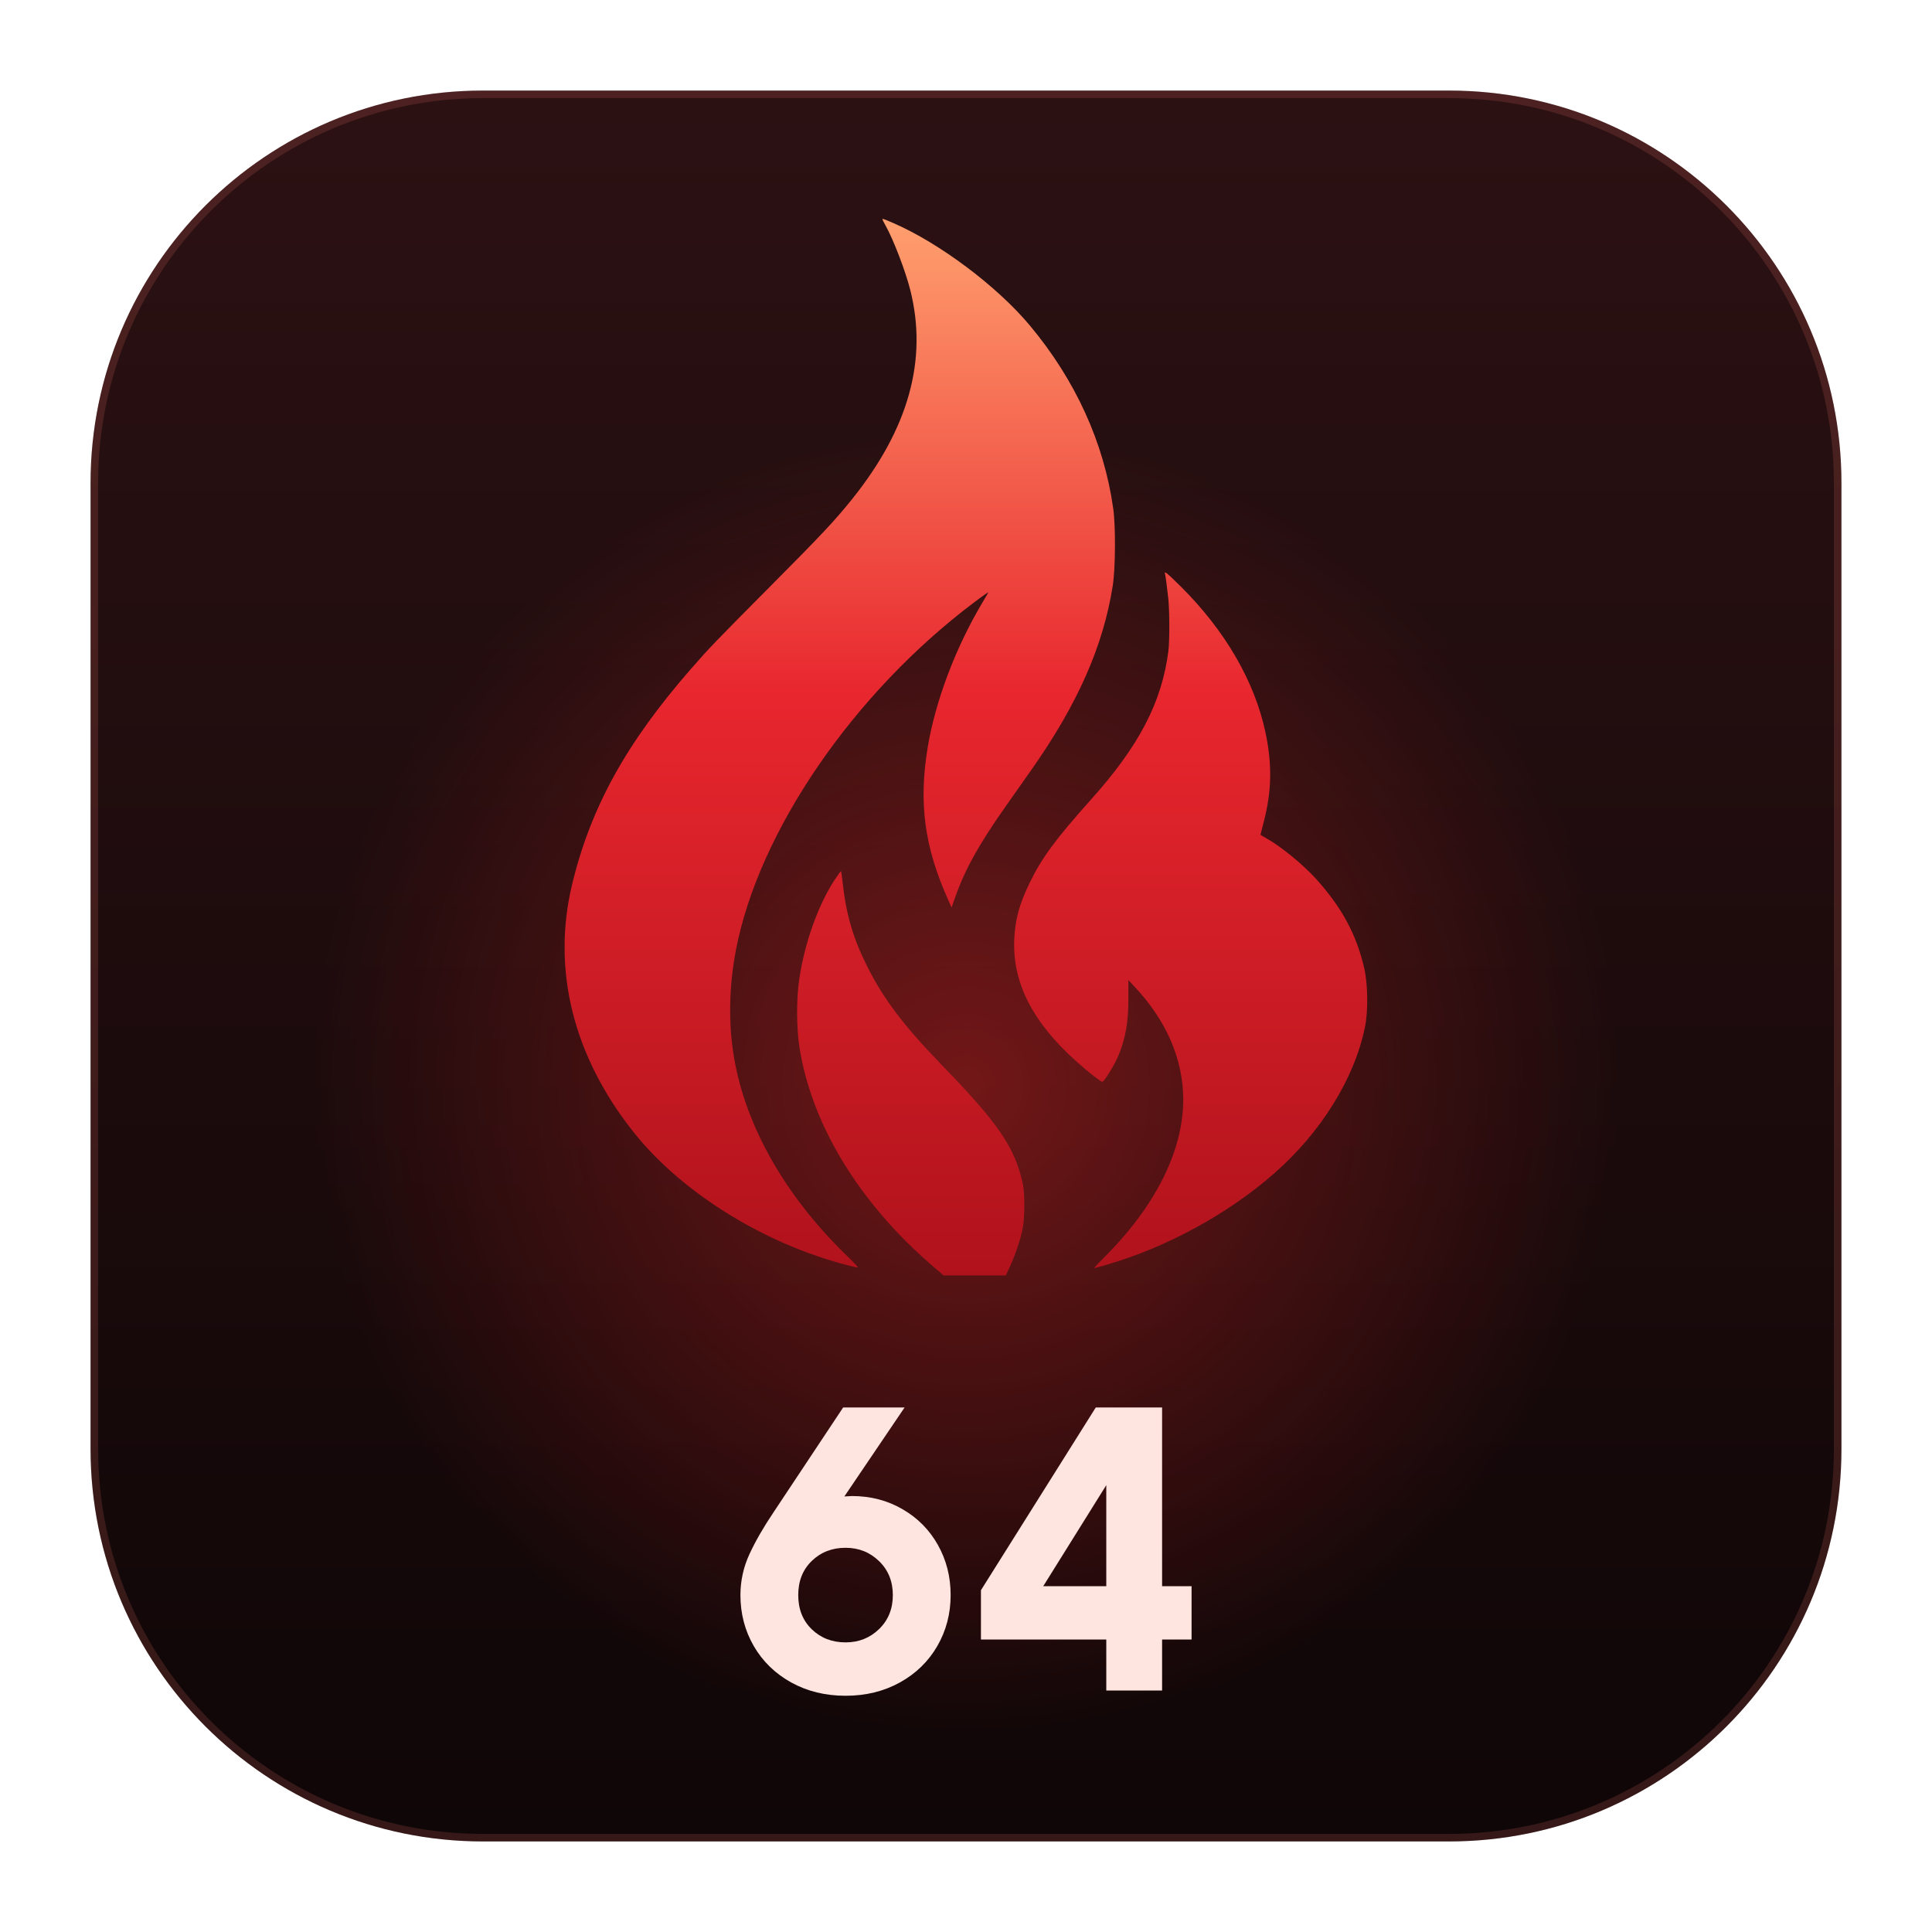
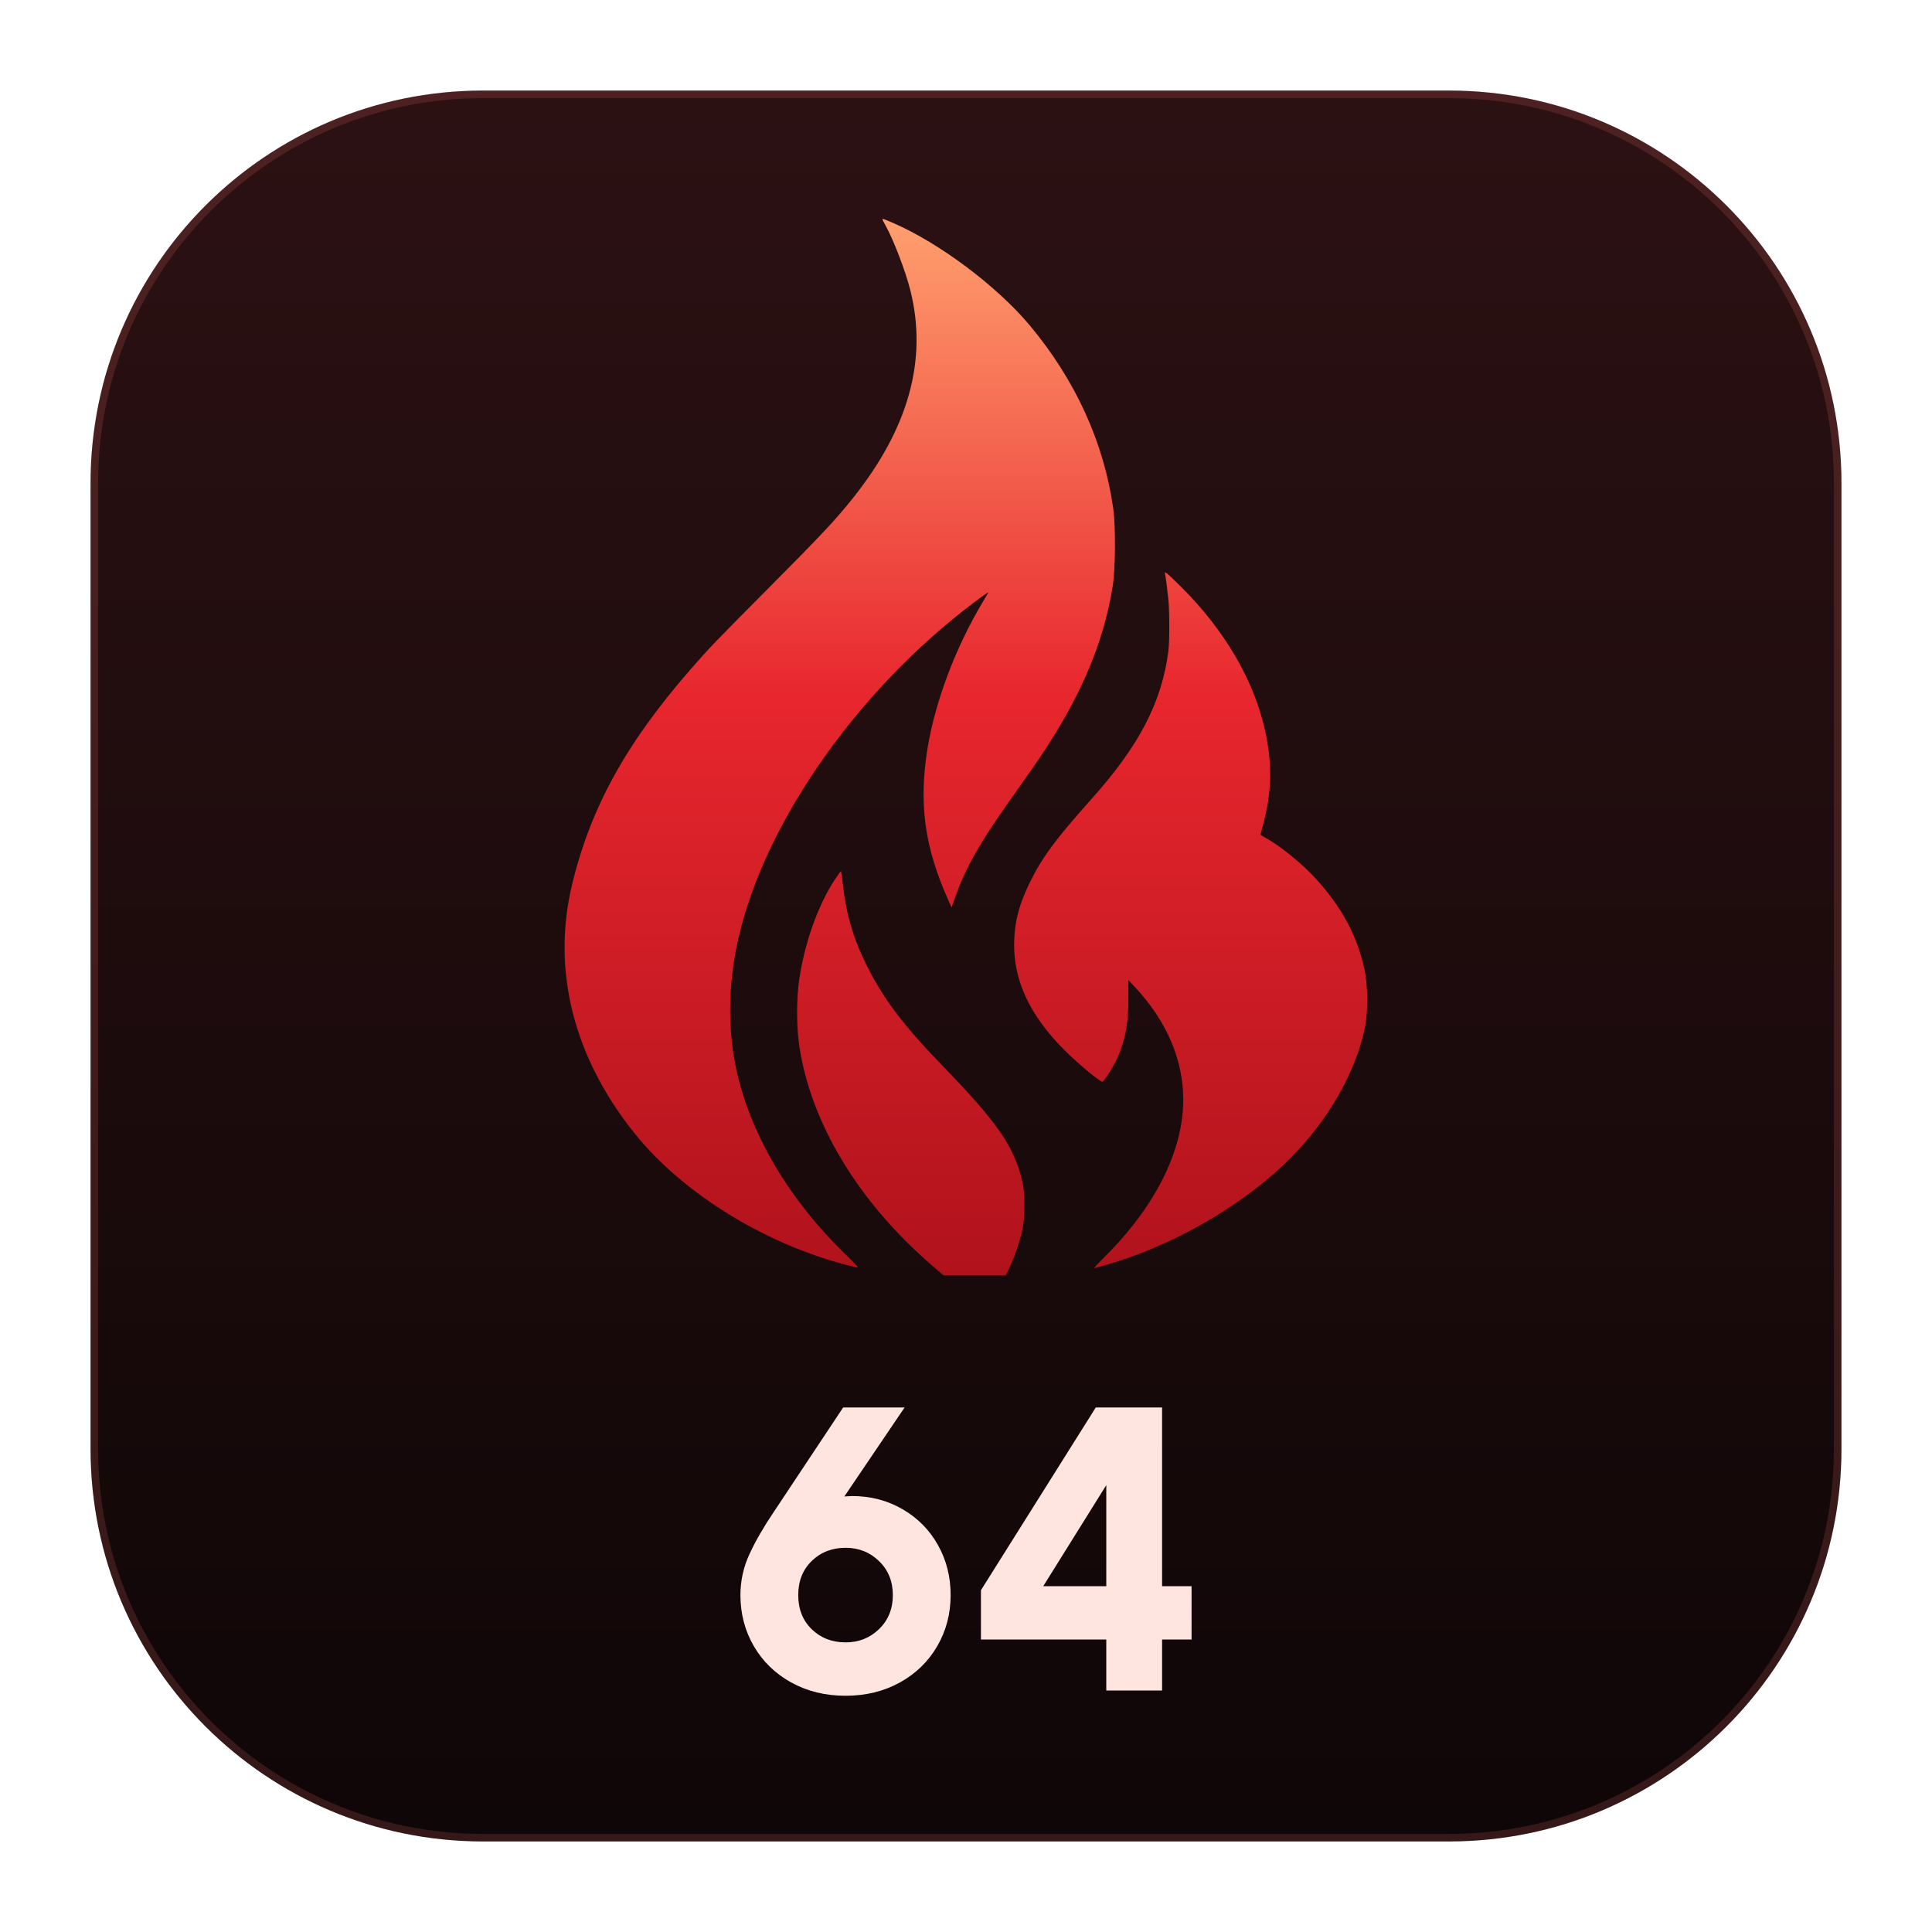
<svg xmlns="http://www.w3.org/2000/svg" viewBox="0 0 1024 1024" width="1024" height="1024">
  <defs>
    <linearGradient id="tile" x1="0" y1="0" x2="0" y2="1">
      <stop offset="0" stop-color="#2C1113" />
      <stop offset="1" stop-color="#0F0607" />
    </linearGradient>
-     <radialGradient id="glow" cx="512" cy="575" r="347" gradientUnits="userSpaceOnUse">
-       <stop offset="0" stop-color="#FF2A2A" stop-opacity="0.38" />
-       <stop offset="1" stop-color="#FF2A2A" stop-opacity="0" />
-     </radialGradient>
    <linearGradient id="flame" x1="0" y1="116.0" x2="0" y2="676.0" gradientUnits="userSpaceOnUse">
      <stop offset="0" stop-color="#FF9F6E" />
      <stop offset="0.45" stop-color="#E8262E" />
      <stop offset="1" stop-color="#B0121C" />
    </linearGradient>
    <clipPath id="tileclip">
      <rect x="48" y="48" width="928" height="928" rx="208" />
    </clipPath>
  </defs>
  <rect x="48" y="48" width="928" height="928" rx="208" fill="url(#tile)" />
-   <rect clip-path="url(#tileclip)" x="48" y="48" width="928" height="928" fill="url(#glow)" />
  <clipPath id="flameclip">
    <path transform="translate(28.23 19.68) scale(0.48401) translate(0 2000) scale(0.1 -0.1)" d="M9080 18004 c0 -3 15 -33 34 -67 87 -155 219 -500 271 -707 192 -762 -18 -1518 -638 -2290 -188 -234 -331 -387 -901 -960 -603 -607 -660 -666 -860 -895 -713 -816 -1102 -1522 -1305 -2366 -223 -932 13 -1879 674 -2710 547 -689 1501 -1266 2448 -1483 22 -5 -6 27 -129 146 -659 641 -1093 1406 -1219 2154 -63 370 -56 779 21 1179 249 1298 1287 2812 2609 3806 114 86 162 118 153 104 -3 -5 -32 -55 -65 -110 -293 -492 -512 -1073 -597 -1580 -101 -609 -37 -1090 222 -1668 l39 -88 38 108 c108 308 259 580 557 1003 60 85 185 263 278 395 508 722 787 1353 892 2017 30 191 33 650 5 848 -102 722 -414 1406 -915 2005 -360 430 -990 901 -1493 1119 -109 47 -119 50 -119 40z M12174 14123 c7 -25 23 -148 36 -270 15 -139 15 -468 1 -578 -72 -559 -321 -1038 -848 -1625 -382 -427 -537 -636 -668 -905 -117 -240 -164 -413 -172 -636 -18 -498 232 -952 778 -1410 82 -70 176 -139 186 -139 21 1 134 184 176 285 80 192 111 369 110 630 l0 200 74 -80 c345 -368 527 -794 527 -1230 0 -563 -309 -1176 -871 -1732 -62 -62 -109 -113 -104 -113 5 0 65 16 133 36 656 189 1334 558 1840 1003 512 449 877 1038 992 1600 36 174 32 472 -8 646 -86 371 -247 668 -534 984 -145 159 -389 357 -547 443 -30 16 -55 32 -55 35 0 3 16 64 35 137 88 337 94 632 19 984 -119 559 -442 1114 -926 1595 -153 151 -185 177 -174 140z M8557 10772 c-181 -276 -328 -686 -388 -1088 -31 -204 -31 -524 0 -729 126 -845 646 -1707 1448 -2401 l132 -114 341 0 341 0 44 94 c56 120 119 306 141 421 24 123 24 390 0 495 -89 396 -264 652 -885 1293 -421 435 -640 725 -820 1085 -151 301 -228 564 -266 906 -8 71 -16 130 -18 133 -3 2 -34 -40 -70 -95z" />
  </clipPath>
  <rect clip-path="url(#flameclip)" x="299.28" y="116.00" width="425.45" height="560.00" fill="url(#flame)" />
  <g fill="#FFE5E0">
    <path transform="translate(384.94 896.00) scale(1.78571)" d="M 37.312 -57.719 C 42.832 -57.719 47.832 -56.414 52.312 -53.812 C 56.801 -51.219 60.301 -47.68 62.812 -43.203 C 65.332 -38.723 66.594 -33.758 66.594 -28.312 C 66.594 -22.801 65.273 -17.766 62.641 -13.203 C 60.004 -8.641 56.305 -5.035 51.547 -2.391 C 46.785 0.242 41.406 1.562 35.406 1.562 C 29.406 1.562 24.023 0.242 19.266 -2.391 C 14.504 -5.035 10.801 -8.641 8.156 -13.203 C 5.52 -17.766 4.203 -22.801 4.203 -28.312 C 4.203 -32.562 5.098 -36.625 6.891 -40.5 C 8.691 -44.375 11.078 -48.516 14.047 -52.922 L 34.688 -84 L 52.922 -84 L 35.047 -57.594 Z M 35.406 -14.281 C 39.32 -14.281 42.641 -15.598 45.359 -18.234 C 48.078 -20.879 49.438 -24.238 49.438 -28.312 C 49.438 -32.395 48.078 -35.754 45.359 -38.391 C 42.641 -41.035 39.32 -42.359 35.406 -42.359 C 31.406 -42.359 28.062 -41.055 25.375 -38.453 C 22.695 -35.859 21.359 -32.477 21.359 -28.312 C 21.359 -24.156 22.695 -20.773 25.375 -18.172 C 28.062 -15.578 31.406 -14.281 35.406 -14.281 Z M 35.406 -14.281" />
    <path transform="translate(516.49 896.00) scale(1.78571)" d="M 55.688 -30.953 L 64.438 -30.953 L 64.438 -15.125 L 55.688 -15.125 L 55.688 0 L 39.125 0 L 39.125 -15.125 L 1.922 -15.125 L 1.922 -29.766 L 36 -84 L 55.688 -84 Z M 39.125 -30.953 L 39.125 -60.953 L 20.406 -30.953 Z M 39.125 -30.953" />
  </g>
  <rect x="50" y="50" width="924" height="924" rx="206" fill="none" stroke="#FF7A70" stroke-opacity="0.16" stroke-width="4" />
</svg>
